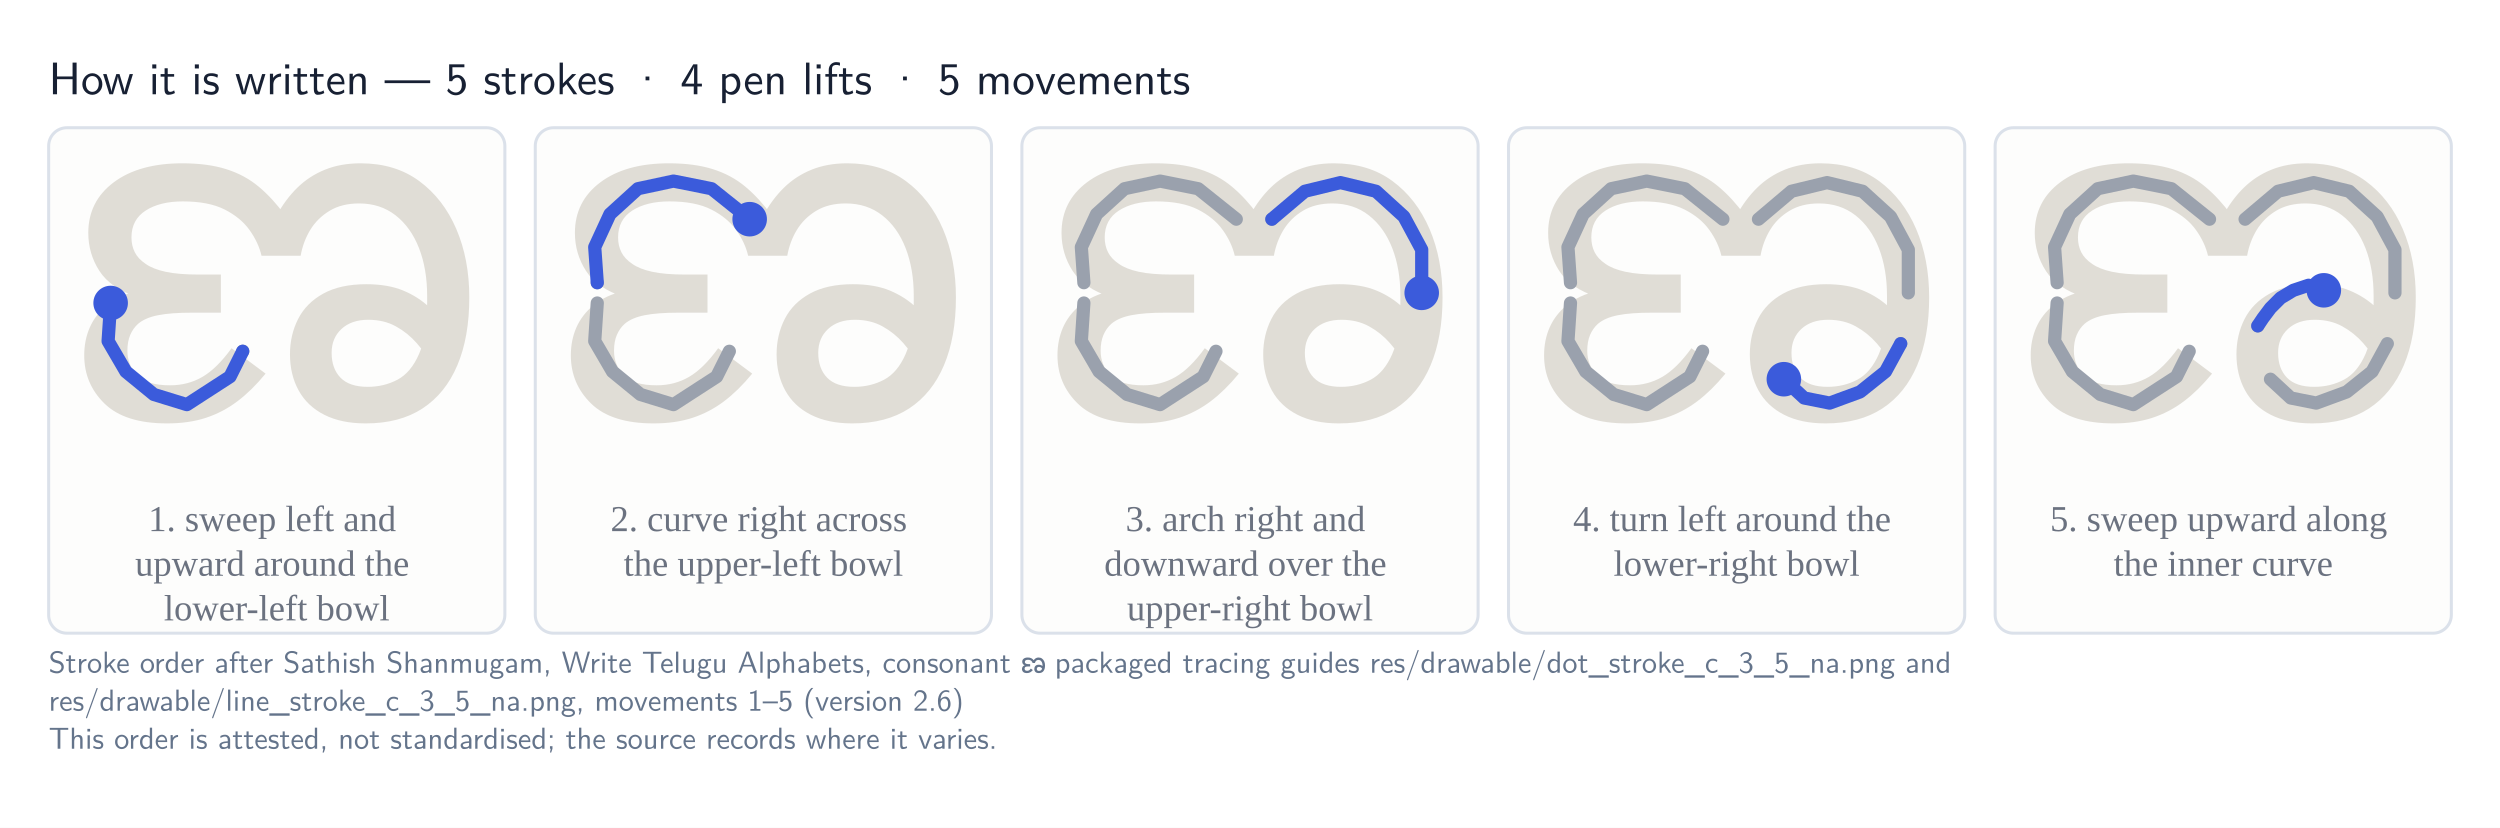
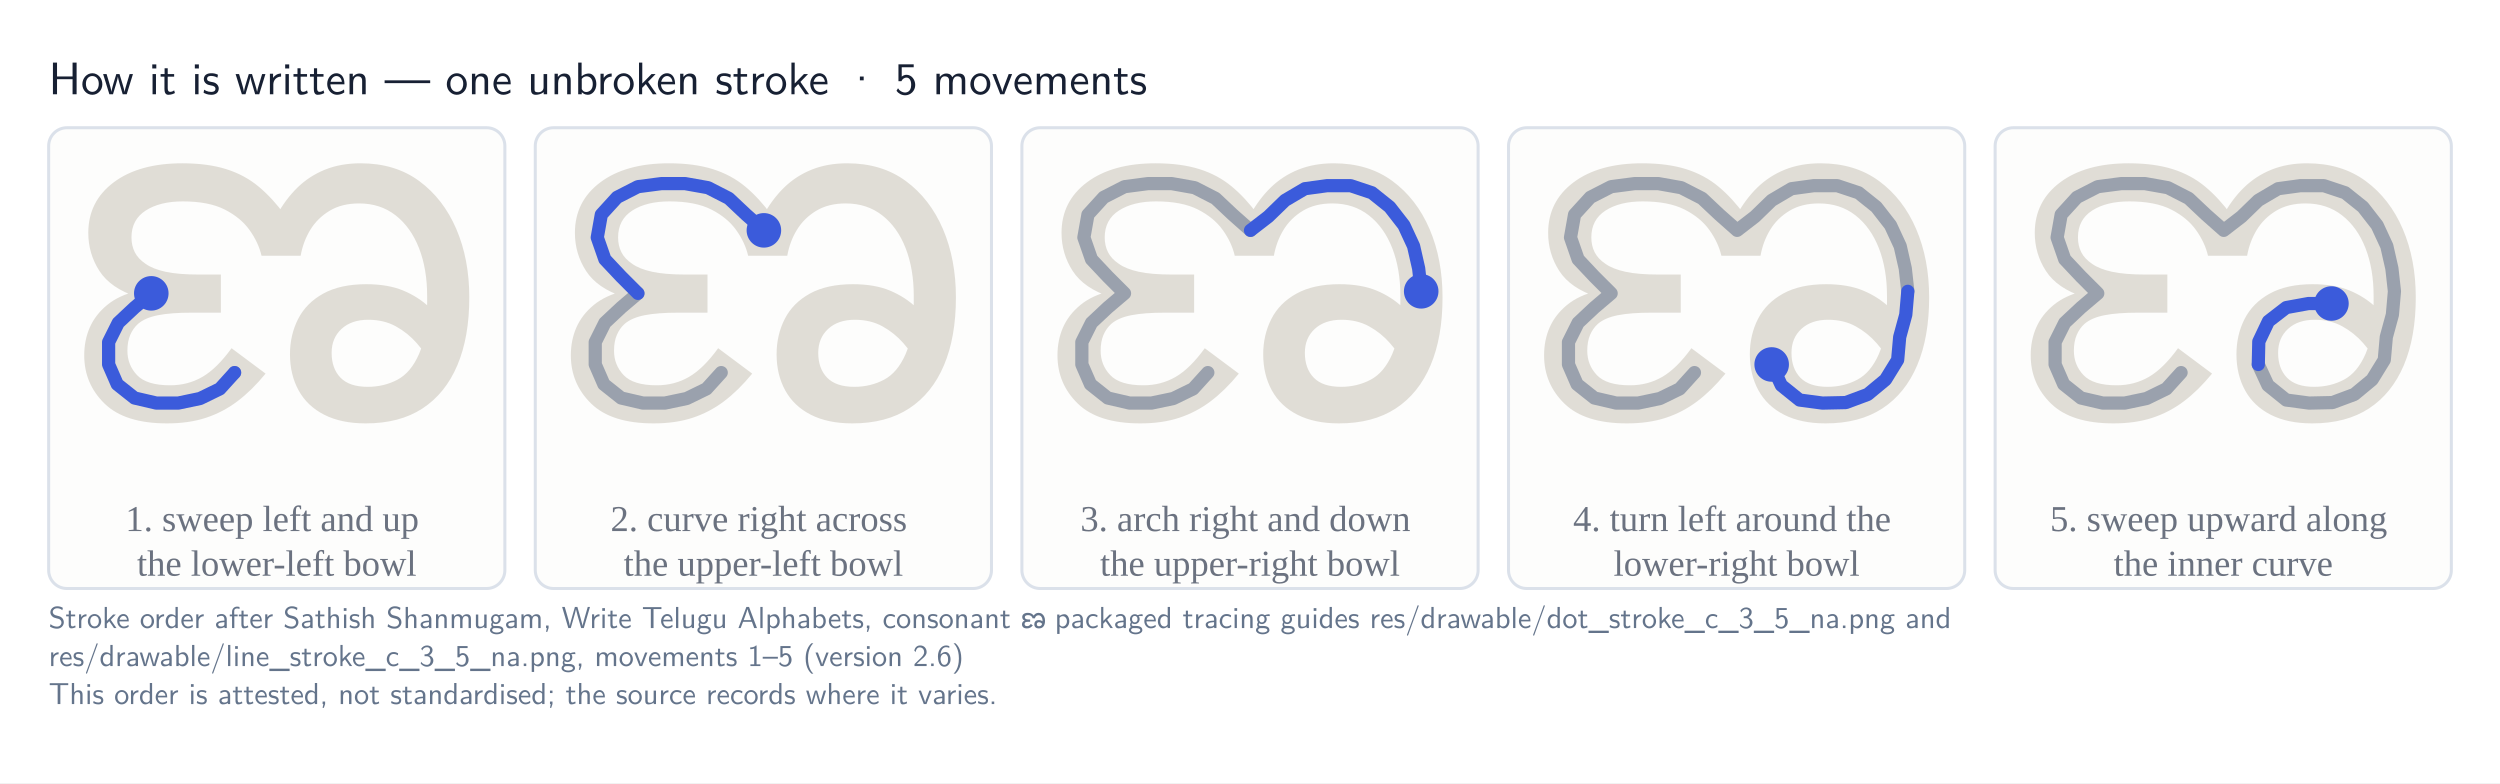
- <svg xmlns="http://www.w3.org/2000/svg" width="822" height="272.19" viewBox="0 0 822 272.19" role="img" aria-label="How to write ణ: 5 strokes · 4 pen lifts · 5 movements">
-   <rect x="0" y="0" width="822" height="272.19" fill="#ffffff" />
-   <text x="16" y="31" font-family="Latin Modern Sans, sans-serif" font-size="15" fill="#172033">How it is written — 5 strokes · 4 pen lifts · 5 movements</text>
-   <rect x="16" y="42" width="150" height="166.19" rx="6" fill="#fdfdfc" stroke="#dbe1ea" stroke-width="1" />
-   <svg x="16" y="42" width="150" height="166.19" viewBox="-37 -570 898 994.9" preserveAspectRatio="xMidYMid meet" overflow="hidden">
+ <svg xmlns="http://www.w3.org/2000/svg" width="822" height="257.5" viewBox="0 0 822 257.5" role="img" aria-label="How to write ణ: one unbroken stroke · 5 movements">
+   <rect x="0" y="0" width="822" height="257.5" fill="#ffffff" />
+   <text x="16" y="31" font-family="Latin Modern Sans, sans-serif" font-size="15" fill="#172033">How it is written — one unbroken stroke · 5 movements</text>
+   <rect x="16" y="42" width="150" height="151.5" rx="6" fill="#fdfdfc" stroke="#dbe1ea" stroke-width="1" />
+   <svg x="16" y="42" width="150" height="151.5" viewBox="-37 -570 898 907" preserveAspectRatio="xMidYMid meet" overflow="hidden">
    <g transform="scale(1,-1)">
      <path class="ductus__glyph" d="M587 -12Q539 -12 505.5 5Q472 22 455 53Q438 84 438 124Q438 162 454 193.5Q470 225 503.5 243.5Q537 262 588 262Q631 262 661 249.5Q691 237 713 216Q735 195 753 170L716 105Q705 126 687.5 146Q670 166 646.5 179Q623 192 592 192Q559 192 539.5 174Q520 156 520 127Q520 96 537.5 78Q555 60 591 60Q623 60 649.5 74Q676 88 692 124.5Q708 161 708 226L708 239Q708 292 692 333Q676 374 646 397.5Q616 421 574 421Q540 421 516 406.5Q492 392 478 369Q464 346 459 318L382 318Q376 344 358.5 368.5Q341 393 309.5 409Q278 425 227 425Q182 425 154 407Q126 389 126 354Q126 338 132.5 325Q139 312 154 302Q168 292 193 286.5Q218 281 259 281L302 281L302 206L245 206Q204 206 178.5 201Q153 196 139 184Q129 175 123.5 162Q118 149 118 131Q118 103 137 83Q156 63 202 63Q237 63 265.5 79.5Q294 96 323 136L390 86Q363 53 334.5 31.5Q306 10 272.5 -1Q239 -12 196 -12Q113 -12 73 27Q33 66 33 122Q33 152 44 177Q55 202 78 221Q101 240 138 249L137 237Q85 254 63 288Q41 322 41 363Q41 425 91 462.5Q141 500 226 500Q276 500 312.5 488.5Q349 477 376.5 454Q404 431 428 398L411 396Q429 429 452.5 452Q476 475 507 487.5Q538 500 577 500Q645 500 692.5 465Q740 430 765.5 370.5Q791 311 791 236Q791 158 767.5 102.5Q744 47 699 17.5Q654 -12 587 -12Z" fill="#e0ddd6" fill-rule="nonzero" />
-       <path class="ductus__done" d="M345 130 L345 130" fill="none" stroke="#9aa1ad" stroke-width="26" stroke-linecap="round" stroke-linejoin="round" />
-       <path class="ductus__pen" d="M345 130 L320 80 L235 25 L170 45 L115 90 L80 150 L85 225" fill="none" stroke="#3b5bdb" stroke-width="26" stroke-linecap="round" stroke-linejoin="round" />
-       <circle class="ductus__tip" cx="85" cy="225" r="34" fill="#3b5bdb" />
+       <path class="ductus__done" d="M329 88 L329 88" fill="none" stroke="#9aa1ad" stroke-width="26" stroke-linecap="round" stroke-linejoin="round" />
+       <path class="ductus__pen" d="M329 88 L300 56 L261 37 L218 28 L175 28 L132 38 L98 65 L81 104 L81 148 L100 186 L132 216 L165 244" fill="none" stroke="#3b5bdb" stroke-width="26" stroke-linecap="round" stroke-linejoin="round" />
+       <circle class="ductus__tip" cx="165" cy="244" r="34" fill="#3b5bdb" />
    </g>
    <text class="ductus__caption" x="412" y="224" text-anchor="middle" font-size="72" fill="#6b7280">
-       <tspan x="412" y="224">1. sweep left and</tspan>
-       <tspan x="412" y="311.8">upward around the</tspan>
-       <tspan x="412" y="399.7">lower-left bowl</tspan>
+       <tspan x="412" y="224">1. sweep left and up</tspan>
+       <tspan x="412" y="311.8">the lower-left bowl</tspan>
    </text>
  </svg>
-   <rect x="176" y="42" width="150" height="166.19" rx="6" fill="#fdfdfc" stroke="#dbe1ea" stroke-width="1" />
-   <svg x="176" y="42" width="150" height="166.19" viewBox="-37 -570 898 994.9" preserveAspectRatio="xMidYMid meet" overflow="hidden">
+   <rect x="176" y="42" width="150" height="151.5" rx="6" fill="#fdfdfc" stroke="#dbe1ea" stroke-width="1" />
+   <svg x="176" y="42" width="150" height="151.5" viewBox="-37 -570 898 907" preserveAspectRatio="xMidYMid meet" overflow="hidden">
    <g transform="scale(1,-1)">
      <path class="ductus__glyph" d="M587 -12Q539 -12 505.5 5Q472 22 455 53Q438 84 438 124Q438 162 454 193.5Q470 225 503.5 243.5Q537 262 588 262Q631 262 661 249.5Q691 237 713 216Q735 195 753 170L716 105Q705 126 687.5 146Q670 166 646.5 179Q623 192 592 192Q559 192 539.5 174Q520 156 520 127Q520 96 537.5 78Q555 60 591 60Q623 60 649.5 74Q676 88 692 124.5Q708 161 708 226L708 239Q708 292 692 333Q676 374 646 397.5Q616 421 574 421Q540 421 516 406.5Q492 392 478 369Q464 346 459 318L382 318Q376 344 358.5 368.5Q341 393 309.5 409Q278 425 227 425Q182 425 154 407Q126 389 126 354Q126 338 132.5 325Q139 312 154 302Q168 292 193 286.5Q218 281 259 281L302 281L302 206L245 206Q204 206 178.5 201Q153 196 139 184Q129 175 123.5 162Q118 149 118 131Q118 103 137 83Q156 63 202 63Q237 63 265.5 79.5Q294 96 323 136L390 86Q363 53 334.5 31.5Q306 10 272.5 -1Q239 -12 196 -12Q113 -12 73 27Q33 66 33 122Q33 152 44 177Q55 202 78 221Q101 240 138 249L137 237Q85 254 63 288Q41 322 41 363Q41 425 91 462.5Q141 500 226 500Q276 500 312.5 488.5Q349 477 376.5 454Q404 431 428 398L411 396Q429 429 452.5 452Q476 475 507 487.5Q538 500 577 500Q645 500 692.5 465Q740 430 765.5 370.5Q791 311 791 236Q791 158 767.5 102.5Q744 47 699 17.5Q654 -12 587 -12Z" fill="#e0ddd6" fill-rule="nonzero" />
-       <path class="ductus__done" d="M345 130 L320 80 L235 25 L170 45 L115 90 L80 150 L85 225" fill="none" stroke="#9aa1ad" stroke-width="26" stroke-linecap="round" stroke-linejoin="round" />
-       <path class="ductus__done" d="M85 265 L85 265" fill="none" stroke="#9aa1ad" stroke-width="26" stroke-linecap="round" stroke-linejoin="round" />
-       <path class="ductus__pen" d="M85 265 L80 335 L110 400 L165 450 L235 465 L310 450 L385 390" fill="none" stroke="#3b5bdb" stroke-width="26" stroke-linecap="round" stroke-linejoin="round" />
-       <circle class="ductus__tip" cx="385" cy="390" r="34" fill="#3b5bdb" />
+       <path class="ductus__done" d="M329 88 L300 56 L261 37 L218 28 L175 28 L132 38 L98 65 L81 104 L81 148 L100 186 L132 216 L165 244 L165 244" fill="none" stroke="#9aa1ad" stroke-width="26" stroke-linecap="round" stroke-linejoin="round" />
+       <path class="ductus__pen" d="M165 244 L132 277 L100 311 L85 354 L93 399 L124 433 L165 454 L211 460 L258 460 L303 452 L344 431 L378 399 L413 368" fill="none" stroke="#3b5bdb" stroke-width="26" stroke-linecap="round" stroke-linejoin="round" />
+       <circle class="ductus__tip" cx="413" cy="368" r="34" fill="#3b5bdb" />
    </g>
    <text class="ductus__caption" x="412" y="224" text-anchor="middle" font-size="72" fill="#6b7280">
      <tspan x="412" y="224">2. curve right across</tspan>
      <tspan x="412" y="311.8">the upper-left bowl</tspan>
    </text>
  </svg>
-   <rect x="336" y="42" width="150" height="166.19" rx="6" fill="#fdfdfc" stroke="#dbe1ea" stroke-width="1" />
-   <svg x="336" y="42" width="150" height="166.19" viewBox="-37 -570 898 994.9" preserveAspectRatio="xMidYMid meet" overflow="hidden">
+   <rect x="336" y="42" width="150" height="151.5" rx="6" fill="#fdfdfc" stroke="#dbe1ea" stroke-width="1" />
+   <svg x="336" y="42" width="150" height="151.5" viewBox="-37 -570 898 907" preserveAspectRatio="xMidYMid meet" overflow="hidden">
    <g transform="scale(1,-1)">
      <path class="ductus__glyph" d="M587 -12Q539 -12 505.5 5Q472 22 455 53Q438 84 438 124Q438 162 454 193.5Q470 225 503.5 243.5Q537 262 588 262Q631 262 661 249.5Q691 237 713 216Q735 195 753 170L716 105Q705 126 687.5 146Q670 166 646.5 179Q623 192 592 192Q559 192 539.5 174Q520 156 520 127Q520 96 537.5 78Q555 60 591 60Q623 60 649.5 74Q676 88 692 124.5Q708 161 708 226L708 239Q708 292 692 333Q676 374 646 397.5Q616 421 574 421Q540 421 516 406.5Q492 392 478 369Q464 346 459 318L382 318Q376 344 358.5 368.5Q341 393 309.5 409Q278 425 227 425Q182 425 154 407Q126 389 126 354Q126 338 132.5 325Q139 312 154 302Q168 292 193 286.5Q218 281 259 281L302 281L302 206L245 206Q204 206 178.5 201Q153 196 139 184Q129 175 123.5 162Q118 149 118 131Q118 103 137 83Q156 63 202 63Q237 63 265.5 79.5Q294 96 323 136L390 86Q363 53 334.5 31.5Q306 10 272.5 -1Q239 -12 196 -12Q113 -12 73 27Q33 66 33 122Q33 152 44 177Q55 202 78 221Q101 240 138 249L137 237Q85 254 63 288Q41 322 41 363Q41 425 91 462.5Q141 500 226 500Q276 500 312.5 488.5Q349 477 376.5 454Q404 431 428 398L411 396Q429 429 452.5 452Q476 475 507 487.5Q538 500 577 500Q645 500 692.5 465Q740 430 765.5 370.5Q791 311 791 236Q791 158 767.5 102.5Q744 47 699 17.5Q654 -12 587 -12Z" fill="#e0ddd6" fill-rule="nonzero" />
-       <path class="ductus__done" d="M345 130 L320 80 L235 25 L170 45 L115 90 L80 150 L85 225" fill="none" stroke="#9aa1ad" stroke-width="26" stroke-linecap="round" stroke-linejoin="round" />
-       <path class="ductus__done" d="M85 265 L80 335 L110 400 L165 450 L235 465 L310 450 L385 390" fill="none" stroke="#9aa1ad" stroke-width="26" stroke-linecap="round" stroke-linejoin="round" />
-       <path class="ductus__done" d="M455 390 L455 390" fill="none" stroke="#9aa1ad" stroke-width="26" stroke-linecap="round" stroke-linejoin="round" />
-       <path class="ductus__pen" d="M455 390 L520 445 L590 462 L660 445 L715 395 L750 330 L750 245" fill="none" stroke="#3b5bdb" stroke-width="26" stroke-linecap="round" stroke-linejoin="round" />
-       <circle class="ductus__tip" cx="750" cy="245" r="34" fill="#3b5bdb" />
+       <path class="ductus__done" d="M329 88 L300 56 L261 37 L218 28 L175 28 L132 38 L98 65 L81 104 L81 148 L100 186 L132 216 L165 244 L132 277 L100 311 L85 354 L93 399 L124 433 L165 454 L211 460 L258 460 L303 452 L344 431 L378 399 L413 368 L413 368" fill="none" stroke="#9aa1ad" stroke-width="26" stroke-linecap="round" stroke-linejoin="round" />
+       <path class="ductus__pen" d="M413 368 L448 395 L481 427 L520 450 L564 456 L610 456 L652 442 L687 414 L715 378 L734 337 L744 293 L749 248" fill="none" stroke="#3b5bdb" stroke-width="26" stroke-linecap="round" stroke-linejoin="round" />
+       <circle class="ductus__tip" cx="749" cy="248" r="34" fill="#3b5bdb" />
    </g>
    <text class="ductus__caption" x="412" y="224" text-anchor="middle" font-size="72" fill="#6b7280">
-       <tspan x="412" y="224">3. arch right and</tspan>
-       <tspan x="412" y="311.8">downward over the</tspan>
-       <tspan x="412" y="399.7">upper-right bowl</tspan>
+       <tspan x="412" y="224">3. arch right and down</tspan>
+       <tspan x="412" y="311.8">the upper-right bowl</tspan>
    </text>
  </svg>
-   <rect x="496" y="42" width="150" height="166.19" rx="6" fill="#fdfdfc" stroke="#dbe1ea" stroke-width="1" />
-   <svg x="496" y="42" width="150" height="166.19" viewBox="-37 -570 898 994.9" preserveAspectRatio="xMidYMid meet" overflow="hidden">
+   <rect x="496" y="42" width="150" height="151.5" rx="6" fill="#fdfdfc" stroke="#dbe1ea" stroke-width="1" />
+   <svg x="496" y="42" width="150" height="151.5" viewBox="-37 -570 898 907" preserveAspectRatio="xMidYMid meet" overflow="hidden">
    <g transform="scale(1,-1)">
      <path class="ductus__glyph" d="M587 -12Q539 -12 505.5 5Q472 22 455 53Q438 84 438 124Q438 162 454 193.5Q470 225 503.5 243.5Q537 262 588 262Q631 262 661 249.5Q691 237 713 216Q735 195 753 170L716 105Q705 126 687.5 146Q670 166 646.5 179Q623 192 592 192Q559 192 539.5 174Q520 156 520 127Q520 96 537.5 78Q555 60 591 60Q623 60 649.5 74Q676 88 692 124.5Q708 161 708 226L708 239Q708 292 692 333Q676 374 646 397.5Q616 421 574 421Q540 421 516 406.5Q492 392 478 369Q464 346 459 318L382 318Q376 344 358.5 368.5Q341 393 309.5 409Q278 425 227 425Q182 425 154 407Q126 389 126 354Q126 338 132.5 325Q139 312 154 302Q168 292 193 286.5Q218 281 259 281L302 281L302 206L245 206Q204 206 178.5 201Q153 196 139 184Q129 175 123.5 162Q118 149 118 131Q118 103 137 83Q156 63 202 63Q237 63 265.5 79.5Q294 96 323 136L390 86Q363 53 334.5 31.5Q306 10 272.5 -1Q239 -12 196 -12Q113 -12 73 27Q33 66 33 122Q33 152 44 177Q55 202 78 221Q101 240 138 249L137 237Q85 254 63 288Q41 322 41 363Q41 425 91 462.5Q141 500 226 500Q276 500 312.5 488.5Q349 477 376.5 454Q404 431 428 398L411 396Q429 429 452.5 452Q476 475 507 487.5Q538 500 577 500Q645 500 692.5 465Q740 430 765.5 370.5Q791 311 791 236Q791 158 767.5 102.5Q744 47 699 17.5Q654 -12 587 -12Z" fill="#e0ddd6" fill-rule="nonzero" />
-       <path class="ductus__done" d="M345 130 L320 80 L235 25 L170 45 L115 90 L80 150 L85 225" fill="none" stroke="#9aa1ad" stroke-width="26" stroke-linecap="round" stroke-linejoin="round" />
-       <path class="ductus__done" d="M85 265 L80 335 L110 400 L165 450 L235 465 L310 450 L385 390" fill="none" stroke="#9aa1ad" stroke-width="26" stroke-linecap="round" stroke-linejoin="round" />
-       <path class="ductus__done" d="M455 390 L520 445 L590 462 L660 445 L715 395 L750 330 L750 245" fill="none" stroke="#9aa1ad" stroke-width="26" stroke-linecap="round" stroke-linejoin="round" />
-       <path class="ductus__done" d="M735 145 L735 145" fill="none" stroke="#9aa1ad" stroke-width="26" stroke-linecap="round" stroke-linejoin="round" />
-       <path class="ductus__pen" d="M735 145 L705 90 L655 50 L595 28 L545 38 L505 75" fill="none" stroke="#3b5bdb" stroke-width="26" stroke-linecap="round" stroke-linejoin="round" />
-       <circle class="ductus__tip" cx="505" cy="75" r="34" fill="#3b5bdb" />
+       <path class="ductus__done" d="M329 88 L300 56 L261 37 L218 28 L175 28 L132 38 L98 65 L81 104 L81 148 L100 186 L132 216 L165 244 L132 277 L100 311 L85 354 L93 399 L124 433 L165 454 L211 460 L258 460 L303 452 L344 431 L378 399 L413 368 L448 395 L481 427 L520 450 L564 456 L610 456 L652 442 L687 414 L715 378 L734 337 L744 293 L749 248 L749 248" fill="none" stroke="#9aa1ad" stroke-width="26" stroke-linecap="round" stroke-linejoin="round" />
+       <path class="ductus__pen" d="M749 248 L745 202 L733 158 L729 113 L705 74 L670 45 L627 29 L581 28 L536 34 L500 63 L481 104" fill="none" stroke="#3b5bdb" stroke-width="26" stroke-linecap="round" stroke-linejoin="round" />
+       <circle class="ductus__tip" cx="481" cy="104" r="34" fill="#3b5bdb" />
    </g>
    <text class="ductus__caption" x="412" y="224" text-anchor="middle" font-size="72" fill="#6b7280">
      <tspan x="412" y="224">4. turn left around the</tspan>
      <tspan x="412" y="311.8">lower-right bowl</tspan>
    </text>
  </svg>
-   <rect x="656" y="42" width="150" height="166.19" rx="6" fill="#fdfdfc" stroke="#dbe1ea" stroke-width="1" />
-   <svg x="656" y="42" width="150" height="166.19" viewBox="-37 -570 898 994.9" preserveAspectRatio="xMidYMid meet" overflow="hidden">
+   <rect x="656" y="42" width="150" height="151.5" rx="6" fill="#fdfdfc" stroke="#dbe1ea" stroke-width="1" />
+   <svg x="656" y="42" width="150" height="151.5" viewBox="-37 -570 898 907" preserveAspectRatio="xMidYMid meet" overflow="hidden">
    <g transform="scale(1,-1)">
      <path class="ductus__glyph" d="M587 -12Q539 -12 505.5 5Q472 22 455 53Q438 84 438 124Q438 162 454 193.5Q470 225 503.5 243.5Q537 262 588 262Q631 262 661 249.5Q691 237 713 216Q735 195 753 170L716 105Q705 126 687.5 146Q670 166 646.5 179Q623 192 592 192Q559 192 539.5 174Q520 156 520 127Q520 96 537.5 78Q555 60 591 60Q623 60 649.5 74Q676 88 692 124.5Q708 161 708 226L708 239Q708 292 692 333Q676 374 646 397.5Q616 421 574 421Q540 421 516 406.5Q492 392 478 369Q464 346 459 318L382 318Q376 344 358.5 368.5Q341 393 309.5 409Q278 425 227 425Q182 425 154 407Q126 389 126 354Q126 338 132.5 325Q139 312 154 302Q168 292 193 286.5Q218 281 259 281L302 281L302 206L245 206Q204 206 178.5 201Q153 196 139 184Q129 175 123.5 162Q118 149 118 131Q118 103 137 83Q156 63 202 63Q237 63 265.5 79.5Q294 96 323 136L390 86Q363 53 334.5 31.5Q306 10 272.5 -1Q239 -12 196 -12Q113 -12 73 27Q33 66 33 122Q33 152 44 177Q55 202 78 221Q101 240 138 249L137 237Q85 254 63 288Q41 322 41 363Q41 425 91 462.5Q141 500 226 500Q276 500 312.5 488.5Q349 477 376.5 454Q404 431 428 398L411 396Q429 429 452.5 452Q476 475 507 487.5Q538 500 577 500Q645 500 692.5 465Q740 430 765.5 370.5Q791 311 791 236Q791 158 767.5 102.5Q744 47 699 17.5Q654 -12 587 -12Z" fill="#e0ddd6" fill-rule="nonzero" />
-       <path class="ductus__done" d="M345 130 L320 80 L235 25 L170 45 L115 90 L80 150 L85 225" fill="none" stroke="#9aa1ad" stroke-width="26" stroke-linecap="round" stroke-linejoin="round" />
-       <path class="ductus__done" d="M85 265 L80 335 L110 400 L165 450 L235 465 L310 450 L385 390" fill="none" stroke="#9aa1ad" stroke-width="26" stroke-linecap="round" stroke-linejoin="round" />
-       <path class="ductus__done" d="M455 390 L520 445 L590 462 L660 445 L715 395 L750 330 L750 245" fill="none" stroke="#9aa1ad" stroke-width="26" stroke-linecap="round" stroke-linejoin="round" />
-       <path class="ductus__done" d="M735 145 L705 90 L655 50 L595 28 L545 38 L505 75" fill="none" stroke="#9aa1ad" stroke-width="26" stroke-linecap="round" stroke-linejoin="round" />
-       <path class="ductus__done" d="M480 180 L480 180" fill="none" stroke="#9aa1ad" stroke-width="26" stroke-linecap="round" stroke-linejoin="round" />
-       <path class="ductus__pen" d="M480 180 L490 195 L505 215 L525 235 L550 250 L580 260 L610 250" fill="none" stroke="#3b5bdb" stroke-width="26" stroke-linecap="round" stroke-linejoin="round" />
-       <circle class="ductus__tip" cx="610" cy="250" r="34" fill="#3b5bdb" />
+       <path class="ductus__done" d="M329 88 L300 56 L261 37 L218 28 L175 28 L132 38 L98 65 L81 104 L81 148 L100 186 L132 216 L165 244 L132 277 L100 311 L85 354 L93 399 L124 433 L165 454 L211 460 L258 460 L303 452 L344 431 L378 399 L413 368 L448 395 L481 427 L520 450 L564 456 L610 456 L652 442 L687 414 L715 378 L734 337 L744 293 L749 248 L745 202 L733 158 L729 113 L705 74 L670 45 L627 29 L581 28 L536 34 L500 63 L481 104 L481 104" fill="none" stroke="#9aa1ad" stroke-width="26" stroke-linecap="round" stroke-linejoin="round" />
+       <path class="ductus__pen" d="M481 104 L482 149 L501 189 L536 216 L580 224 L625 224" fill="none" stroke="#3b5bdb" stroke-width="26" stroke-linecap="round" stroke-linejoin="round" />
+       <circle class="ductus__tip" cx="625" cy="224" r="34" fill="#3b5bdb" />
    </g>
    <text class="ductus__caption" x="412" y="224" text-anchor="middle" font-size="72" fill="#6b7280">
      <tspan x="412" y="224">5. sweep upward along</tspan>
      <tspan x="412" y="311.8">the inner curve</tspan>
    </text>
  </svg>
-   <text x="16" y="221.19" font-family="Latin Modern Sans, sans-serif" font-size="10" fill="#64748b">Stroke order after Sathish Shanmugam, Write Telugu Alphabets, consonant ణ packaged tracing guides res/drawable/dot_stroke_c_3_5_na.png and</text>
-   <text x="16" y="233.69" font-family="Latin Modern Sans, sans-serif" font-size="10" fill="#64748b">res/drawable/line_stroke_c_3_5_na.png, movements 1–5 (version 2.6)</text>
-   <text x="16" y="246.19" font-family="Latin Modern Sans, sans-serif" font-size="10" fill="#64748b">This order is attested, not standardised; the source records where it varies.</text>
+   <text x="16" y="206.5" font-family="Latin Modern Sans, sans-serif" font-size="10" fill="#64748b">Stroke order after Sathish Shanmugam, Write Telugu Alphabets, consonant ణ packaged tracing guides res/drawable/dot_stroke_c_3_5_na.png and</text>
+   <text x="16" y="219" font-family="Latin Modern Sans, sans-serif" font-size="10" fill="#64748b">res/drawable/line_stroke_c_3_5_na.png, movements 1–5 (version 2.6)</text>
+   <text x="16" y="231.5" font-family="Latin Modern Sans, sans-serif" font-size="10" fill="#64748b">This order is attested, not standardised; the source records where it varies.</text>
</svg>
